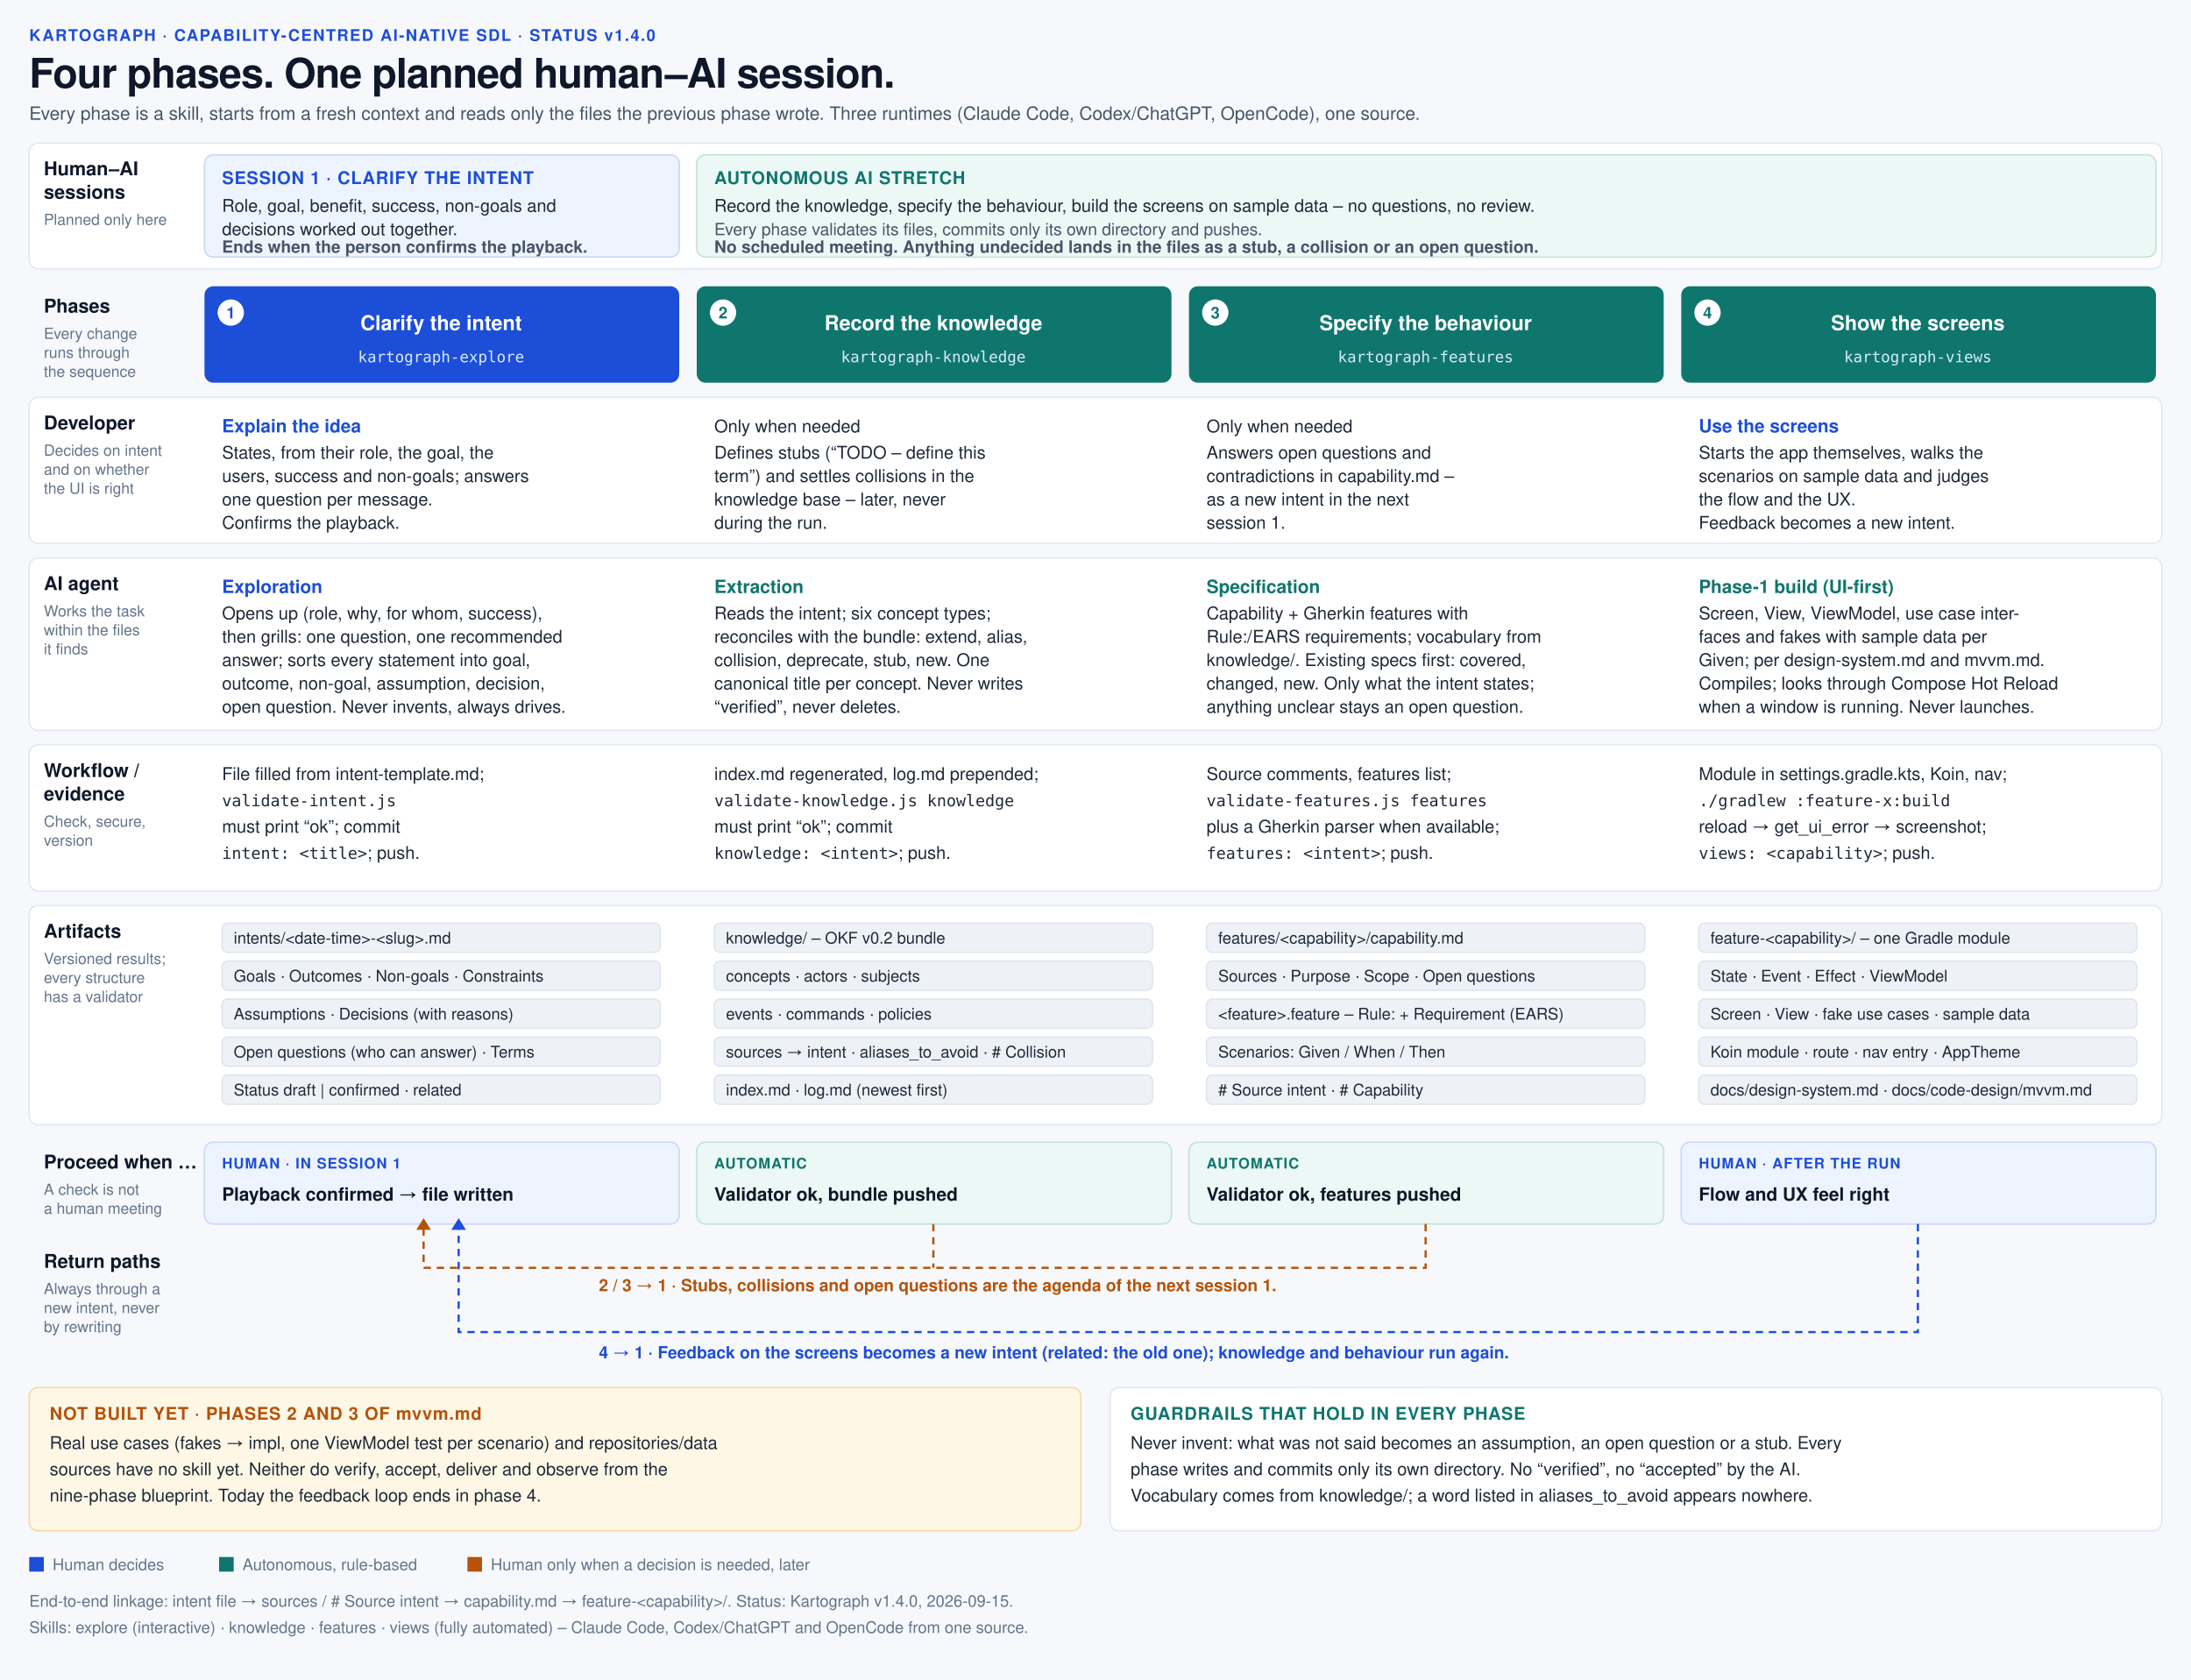
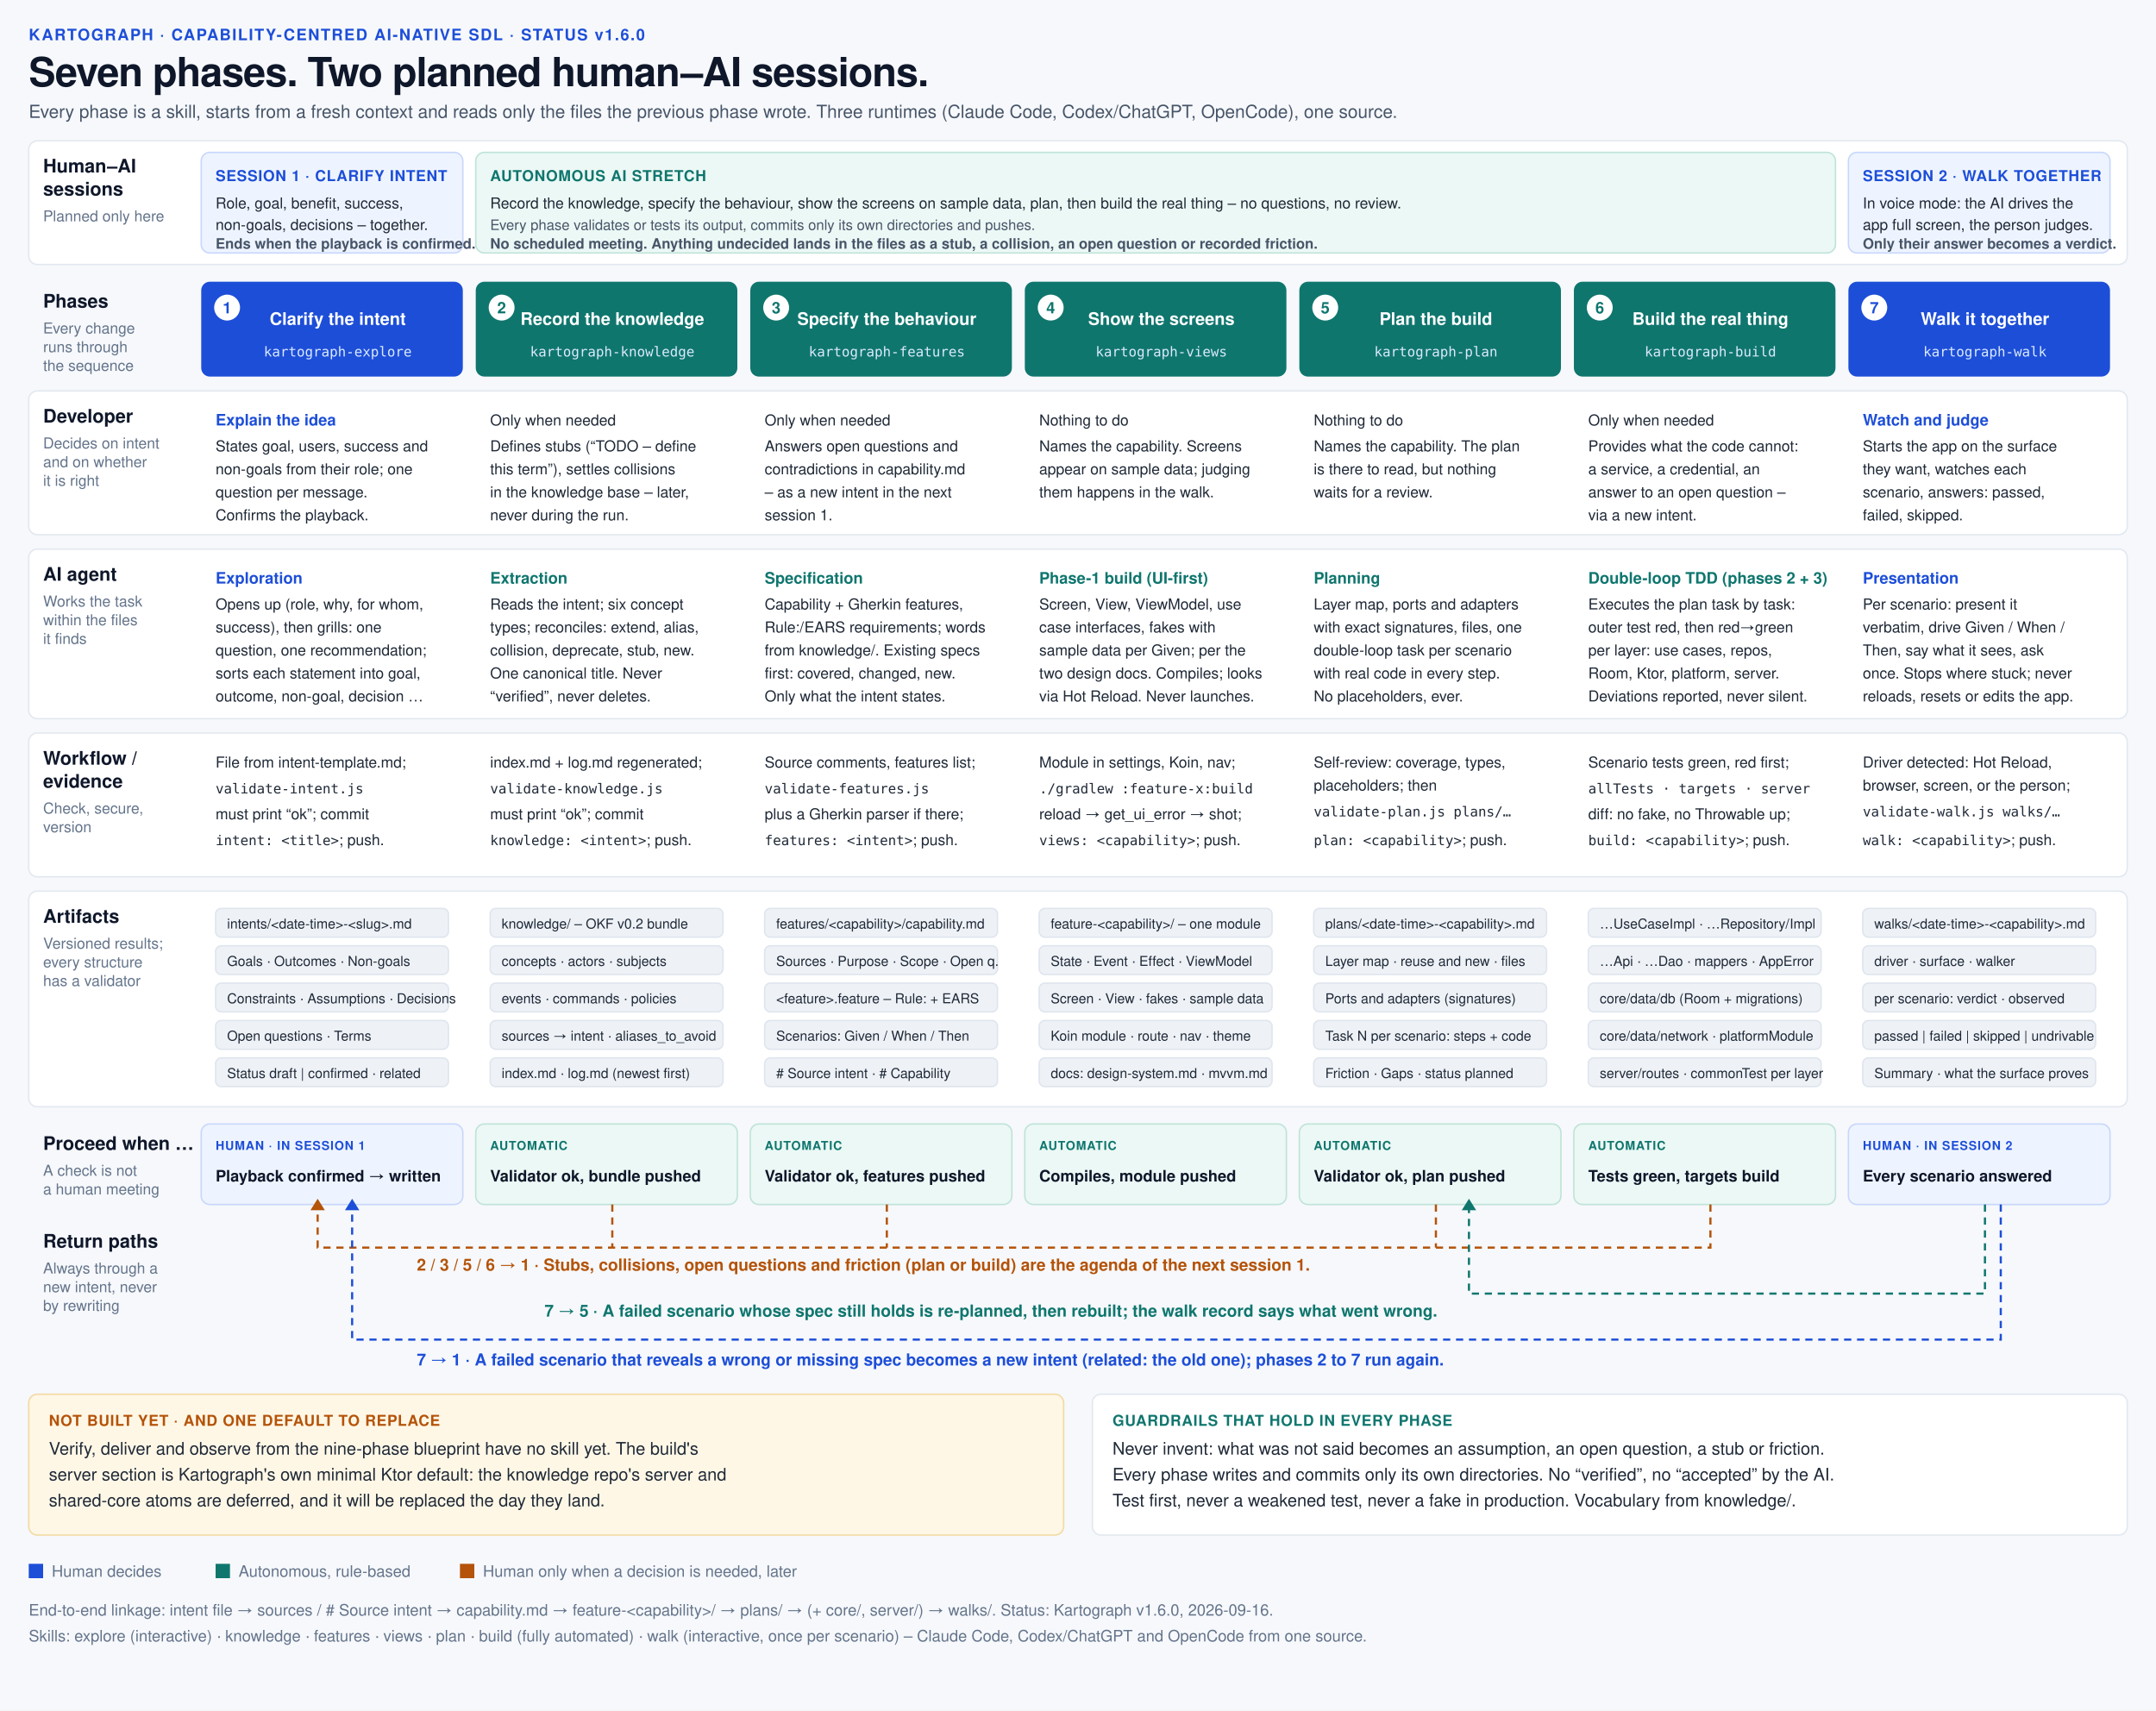
- <svg xmlns="http://www.w3.org/2000/svg" width="1500" height="1150" viewBox="0 0 1500 1150" font-family="-apple-system, 'Segoe UI', Helvetica, Arial, sans-serif">
+ <svg xmlns="http://www.w3.org/2000/svg" width="1500" height="1190" viewBox="0 0 1500 1190" font-family="-apple-system, 'Segoe UI', Helvetica, Arial, sans-serif">
  <style>
    .bg { fill: #f6f8fb; }
    .eyebrow { font-size: 11px; font-weight: 700; letter-spacing: .08em; fill: #1d4ed8; }
    .h1 { font-size: 28px; font-weight: 800; fill: #0f172a; letter-spacing: -.02em; }
    .sub { font-size: 12.5px; fill: #475569; }
    .rowlabel { font-size: 13px; font-weight: 700; fill: #0f172a; }
    .rowsub { font-size: 10.5px; fill: #64748b; }
    .band { fill: #ffffff; stroke: #e2e8f0; }
    .card-blue { fill: #eef4ff; stroke: #c7d7fb; }
    .card-teal { fill: #ecf8f5; stroke: #bfe3d8; }
    .phase-blue { fill: #1d4ed8; }
    .phase-teal { fill: #0f766e; }
-     .phase-text { font-size: 14px; font-weight: 700; fill: #ffffff; }
-     .phase-skill { font-size: 10.5px; fill: #dbeafe; font-family: ui-monospace, Menlo, monospace; }
+     .phase-text { font-size: 12px; font-weight: 700; fill: #ffffff; }
+     .phase-skill { font-size: 9.5px; fill: #dbeafe; font-family: ui-monospace, Menlo, monospace; }
    .num { font-size: 11px; font-weight: 700; fill: #1d4ed8; }
    .num-teal { fill: #0f766e; }
-     .t { font-size: 12px; fill: #1f2937; }
-     .t-head { font-size: 12.5px; font-weight: 700; fill: #1d4ed8; }
+     .t { font-size: 10.5px; fill: #1f2937; }
+     .t-head { font-size: 11px; font-weight: 700; fill: #1d4ed8; }
    .t-head-teal { fill: #0f766e; }
-     .t-soft { font-size: 11.5px; fill: #475569; }
-     .s-head { font-size: 12px; font-weight: 700; letter-spacing: .04em; }
+     .t-soft { font-size: 10px; fill: #475569; }
+     .s-head { font-size: 10.5px; font-weight: 700; letter-spacing: .04em; }
    .chip { fill: #eef2f7; stroke: #dfe5ee; }
-     .chip-t { font-size: 11px; fill: #1f2937; }
-     .mono { font-family: ui-monospace, Menlo, monospace; font-size: 11px; fill: #1f2937; }
-     .gate-label { font-size: 10px; font-weight: 700; letter-spacing: .06em; }
-     .gate-text { font-size: 12.5px; font-weight: 700; fill: #0f172a; }
+     .chip-t { font-size: 9.5px; fill: #1f2937; }
+     .mono { font-family: ui-monospace, Menlo, monospace; font-size: 9.5px; fill: #1f2937; }
+     .gate-label { font-size: 8.5px; font-weight: 700; letter-spacing: .06em; }
+     .gate-text { font-size: 11px; font-weight: 700; fill: #0f172a; }
    .back { fill: none; stroke-width: 1.5; stroke-dasharray: 5 4; }
    .back-t { font-size: 11.5px; font-weight: 700; }
    .note-t { font-size: 12px; fill: #1f2937; }
    .foot { font-size: 11px; fill: #64748b; }
  </style>
-   <rect class="bg" width="1500" height="1150" />
-   <text class="eyebrow" x="20" y="28">KARTOGRAPH · CAPABILITY-CENTRED AI-NATIVE SDL · STATUS v1.4.0</text>
-   <text class="h1" x="20" y="60">Four phases. One planned human–AI session.</text>
+   <rect class="bg" width="1500" height="1190" />
+   <text class="eyebrow" x="20" y="28">KARTOGRAPH · CAPABILITY-CENTRED AI-NATIVE SDL · STATUS v1.6.0</text>
+   <text class="h1" x="20" y="60">Seven phases. Two planned human–AI sessions.</text>
  <text class="sub" x="20" y="82">Every phase is a skill, starts from a fresh context and reads only the files the previous phase wrote. Three runtimes (Claude Code, Codex/ChatGPT, OpenCode), one source.</text>
  <rect class="band" x="20" y="98" width="1460" height="86" rx="6" />
  <text class="rowlabel" x="30" y="120">Human–AI</text>
  <text class="rowlabel" x="30" y="136">sessions</text>
  <text class="rowsub" x="30" y="154">Planned only here</text>
-   <rect class="card-blue" x="140" y="106" width="325" height="70" rx="6" />
-   <text class="s-head" x="152" y="126" fill="#1d4ed8">SESSION 1 · CLARIFY THE INTENT</text>
-   <text class="t" x="152" y="145">Role, goal, benefit, success, non-goals and</text>
-   <text class="t" x="152" y="161">decisions worked out together.</text>
-   <text class="t-soft" x="152" y="173" font-weight="700" fill="#1d4ed8">Ends when the person confirms the playback.</text>
-   <rect class="card-teal" x="477" y="106" width="999" height="70" rx="6" />
-   <text class="s-head" x="489" y="126" fill="#0f766e">AUTONOMOUS AI STRETCH</text>
-   <text class="t" x="489" y="145">Record the knowledge, specify the behaviour, build the screens on sample data – no questions, no review.</text>
-   <text class="t-soft" x="489" y="161">Every phase validates its files, commits only its own directory and pushes.</text>
-   <text class="t-soft" x="489" y="173" font-weight="700" fill="#0f766e">No scheduled meeting. Anything undecided lands in the files as a stub, a collision or an open question.</text>
+   <rect class="card-blue" x="140" y="106" width="182" height="70" rx="6" />
+   <text class="s-head" x="150" y="126" fill="#1d4ed8">SESSION 1 · CLARIFY INTENT</text>
+   <text class="t" x="150" y="145">Role, goal, benefit, success,</text>
+   <text class="t" x="150" y="160">non-goals, decisions – together.</text>
+   <text class="t-soft" x="150" y="173" font-weight="700" fill="#1d4ed8">Ends when the playback is confirmed.</text>
+   <rect class="card-teal" x="331" y="106" width="946" height="70" rx="6" />
+   <text class="s-head" x="341" y="126" fill="#0f766e">AUTONOMOUS AI STRETCH</text>
+   <text class="t" x="341" y="145">Record the knowledge, specify the behaviour, show the screens on sample data, plan, then build the real thing – no questions, no review.</text>
+   <text class="t-soft" x="341" y="160">Every phase validates or tests its output, commits only its own directories and pushes.</text>
+   <text class="t-soft" x="341" y="173" font-weight="700" fill="#0f766e">No scheduled meeting. Anything undecided lands in the files as a stub, a collision, an open question or recorded friction.</text>
+   <rect class="card-blue" x="1286" y="106" width="182" height="70" rx="6" />
+   <text class="s-head" x="1296" y="126" fill="#1d4ed8">SESSION 2 · WALK TOGETHER</text>
+   <text class="t" x="1296" y="145">In voice mode: the AI drives the</text>
+   <text class="t" x="1296" y="160">app full screen, the person judges.</text>
+   <text class="t-soft" x="1296" y="173" font-weight="700" fill="#1d4ed8">Only their answer becomes a verdict.</text>
  <text class="rowlabel" x="30" y="214">Phases</text>
  <text class="rowsub" x="30" y="232">Every change</text>
  <text class="rowsub" x="30" y="245">runs through</text>
  <text class="rowsub" x="30" y="258">the sequence</text>
-   <rect class="phase-blue" x="140" y="196" width="325" height="66" rx="6" />
+   <rect class="phase-blue" x="140" y="196" width="182" height="66" rx="6" />
  <circle cx="158" cy="214" r="9" fill="#ffffff" />
  <text class="num" x="158" y="218" text-anchor="middle">1</text>
-   <text class="phase-text" x="302" y="226" text-anchor="middle">Clarify the intent</text>
-   <text class="phase-skill" x="302" y="248" text-anchor="middle">kartograph-explore</text>
-   <rect class="phase-teal" x="477" y="196" width="325" height="66" rx="6" />
-   <circle cx="495" cy="214" r="9" fill="#ffffff" />
-   <text class="num num-teal" x="495" y="218" text-anchor="middle">2</text>
-   <text class="phase-text" x="639" y="226" text-anchor="middle">Record the knowledge</text>
-   <text class="phase-skill" x="639" y="248" text-anchor="middle" fill="#ccfbf1">kartograph-knowledge</text>
-   <rect class="phase-teal" x="814" y="196" width="325" height="66" rx="6" />
-   <circle cx="832" cy="214" r="9" fill="#ffffff" />
-   <text class="num num-teal" x="832" y="218" text-anchor="middle">3</text>
-   <text class="phase-text" x="976" y="226" text-anchor="middle">Specify the behaviour</text>
-   <text class="phase-skill" x="976" y="248" text-anchor="middle" fill="#ccfbf1">kartograph-features</text>
-   <rect class="phase-teal" x="1151" y="196" width="325" height="66" rx="6" />
-   <circle cx="1169" cy="214" r="9" fill="#ffffff" />
-   <text class="num num-teal" x="1169" y="218" text-anchor="middle">4</text>
-   <text class="phase-text" x="1313" y="226" text-anchor="middle">Show the screens</text>
-   <text class="phase-skill" x="1313" y="248" text-anchor="middle" fill="#ccfbf1">kartograph-views</text>
+   <text class="phase-text" x="235" y="226" text-anchor="middle">Clarify the intent</text>
+   <text class="phase-skill" x="235" y="248" text-anchor="middle">kartograph-explore</text>
+   <rect class="phase-teal" x="331" y="196" width="182" height="66" rx="6" />
+   <circle cx="349" cy="214" r="9" fill="#ffffff" />
+   <text class="num num-teal" x="349" y="218" text-anchor="middle">2</text>
+   <text class="phase-text" x="426" y="226" text-anchor="middle">Record the knowledge</text>
+   <text class="phase-skill" x="426" y="248" text-anchor="middle" fill="#ccfbf1">kartograph-knowledge</text>
+   <rect class="phase-teal" x="522" y="196" width="182" height="66" rx="6" />
+   <circle cx="540" cy="214" r="9" fill="#ffffff" />
+   <text class="num num-teal" x="540" y="218" text-anchor="middle">3</text>
+   <text class="phase-text" x="617" y="226" text-anchor="middle">Specify the behaviour</text>
+   <text class="phase-skill" x="617" y="248" text-anchor="middle" fill="#ccfbf1">kartograph-features</text>
+   <rect class="phase-teal" x="713" y="196" width="182" height="66" rx="6" />
+   <circle cx="731" cy="214" r="9" fill="#ffffff" />
+   <text class="num num-teal" x="731" y="218" text-anchor="middle">4</text>
+   <text class="phase-text" x="808" y="226" text-anchor="middle">Show the screens</text>
+   <text class="phase-skill" x="808" y="248" text-anchor="middle" fill="#ccfbf1">kartograph-views</text>
+   <rect class="phase-teal" x="904" y="196" width="182" height="66" rx="6" />
+   <circle cx="922" cy="214" r="9" fill="#ffffff" />
+   <text class="num num-teal" x="922" y="218" text-anchor="middle">5</text>
+   <text class="phase-text" x="999" y="226" text-anchor="middle">Plan the build</text>
+   <text class="phase-skill" x="999" y="248" text-anchor="middle" fill="#ccfbf1">kartograph-plan</text>
+   <rect class="phase-teal" x="1095" y="196" width="182" height="66" rx="6" />
+   <circle cx="1113" cy="214" r="9" fill="#ffffff" />
+   <text class="num num-teal" x="1113" y="218" text-anchor="middle">6</text>
+   <text class="phase-text" x="1190" y="226" text-anchor="middle">Build the real thing</text>
+   <text class="phase-skill" x="1190" y="248" text-anchor="middle" fill="#ccfbf1">kartograph-build</text>
+   <rect class="phase-blue" x="1286" y="196" width="182" height="66" rx="6" />
+   <circle cx="1304" cy="214" r="9" fill="#ffffff" />
+   <text class="num" x="1304" y="218" text-anchor="middle">7</text>
+   <text class="phase-text" x="1381" y="226" text-anchor="middle">Walk it together</text>
+   <text class="phase-skill" x="1381" y="248" text-anchor="middle">kartograph-walk</text>
  <rect class="band" x="20" y="272" width="1460" height="100" rx="6" />
  <text class="rowlabel" x="30" y="294">Developer</text>
  <text class="rowsub" x="30" y="312">Decides on intent</text>
  <text class="rowsub" x="30" y="325">and on whether</text>
-   <text class="rowsub" x="30" y="338">the UI is right</text>
-   <text class="t-head" x="152" y="296">Explain the idea</text>
-   <text class="t" x="152" y="314">States, from their role, the goal, the</text>
-   <text class="t" x="152" y="330">users, success and non-goals; answers</text>
-   <text class="t" x="152" y="346">one question per message.</text>
-   <text class="t" x="152" y="362">Confirms the playback.</text>
-   <text class="t" x="489" y="296" fill="#475569">Only when needed</text>
-   <text class="t" x="489" y="314">Defines stubs (“TODO – define this</text>
-   <text class="t" x="489" y="330">term”) and settles collisions in the</text>
-   <text class="t" x="489" y="346">knowledge base – later, never</text>
-   <text class="t" x="489" y="362">during the run.</text>
-   <text class="t" x="826" y="296" fill="#475569">Only when needed</text>
-   <text class="t" x="826" y="314">Answers open questions and</text>
-   <text class="t" x="826" y="330">contradictions in capability.md –</text>
-   <text class="t" x="826" y="346">as a new intent in the next</text>
-   <text class="t" x="826" y="362">session 1.</text>
-   <text class="t-head" x="1163" y="296">Use the screens</text>
-   <text class="t" x="1163" y="314">Starts the app themselves, walks the</text>
-   <text class="t" x="1163" y="330">scenarios on sample data and judges</text>
-   <text class="t" x="1163" y="346">the flow and the UX.</text>
-   <text class="t" x="1163" y="362">Feedback becomes a new intent.</text>
+   <text class="rowsub" x="30" y="338">it is right</text>
+   <text class="t-head" x="150" y="296">Explain the idea</text>
+   <text class="t" x="150" y="314">States goal, users, success and</text>
+   <text class="t" x="150" y="330">non-goals from their role; one</text>
+   <text class="t" x="150" y="346">question per message.</text>
+   <text class="t" x="150" y="362">Confirms the playback.</text>
+   <text class="t" x="341" y="296" fill="#475569">Only when needed</text>
+   <text class="t" x="341" y="314">Defines stubs (“TODO – define</text>
+   <text class="t" x="341" y="330">this term”), settles collisions</text>
+   <text class="t" x="341" y="346">in the knowledge base – later,</text>
+   <text class="t" x="341" y="362">never during the run.</text>
+   <text class="t" x="532" y="296" fill="#475569">Only when needed</text>
+   <text class="t" x="532" y="314">Answers open questions and</text>
+   <text class="t" x="532" y="330">contradictions in capability.md</text>
+   <text class="t" x="532" y="346">– as a new intent in the next</text>
+   <text class="t" x="532" y="362">session 1.</text>
+   <text class="t" x="723" y="296" fill="#475569">Nothing to do</text>
+   <text class="t" x="723" y="314">Names the capability. Screens</text>
+   <text class="t" x="723" y="330">appear on sample data; judging</text>
+   <text class="t" x="723" y="346">them happens in the walk.</text>
+   <text class="t" x="914" y="296" fill="#475569">Nothing to do</text>
+   <text class="t" x="914" y="314">Names the capability. The plan</text>
+   <text class="t" x="914" y="330">is there to read, but nothing</text>
+   <text class="t" x="914" y="346">waits for a review.</text>
+   <text class="t" x="1105" y="296" fill="#475569">Only when needed</text>
+   <text class="t" x="1105" y="314">Provides what the code cannot:</text>
+   <text class="t" x="1105" y="330">a service, a credential, an</text>
+   <text class="t" x="1105" y="346">answer to an open question –</text>
+   <text class="t" x="1105" y="362">via a new intent.</text>
+   <text class="t-head" x="1296" y="296">Watch and judge</text>
+   <text class="t" x="1296" y="314">Starts the app on the surface</text>
+   <text class="t" x="1296" y="330">they want, watches each</text>
+   <text class="t" x="1296" y="346">scenario, answers: passed,</text>
+   <text class="t" x="1296" y="362">failed, skipped.</text>
  <rect class="band" x="20" y="382" width="1460" height="118" rx="6" />
  <text class="rowlabel" x="30" y="404">AI agent</text>
  <text class="rowsub" x="30" y="422">Works the task</text>
  <text class="rowsub" x="30" y="435">within the files</text>
  <text class="rowsub" x="30" y="448">it finds</text>
-   <text class="t-head" x="152" y="406">Exploration</text>
-   <text class="t" x="152" y="424">Opens up (role, why, for whom, success),</text>
-   <text class="t" x="152" y="440">then grills: one question, one recommended</text>
-   <text class="t" x="152" y="456">answer; sorts every statement into goal,</text>
-   <text class="t" x="152" y="472">outcome, non-goal, assumption, decision,</text>
-   <text class="t" x="152" y="488">open question. Never invents, always drives.</text>
-   <text class="t-head t-head-teal" x="489" y="406">Extraction</text>
-   <text class="t" x="489" y="424">Reads the intent; six concept types;</text>
-   <text class="t" x="489" y="440">reconciles with the bundle: extend, alias,</text>
-   <text class="t" x="489" y="456">collision, deprecate, stub, new. One</text>
-   <text class="t" x="489" y="472">canonical title per concept. Never writes</text>
-   <text class="t" x="489" y="488">“verified”, never deletes.</text>
-   <text class="t-head t-head-teal" x="826" y="406">Specification</text>
-   <text class="t" x="826" y="424">Capability + Gherkin features with</text>
-   <text class="t" x="826" y="440">Rule:/EARS requirements; vocabulary from</text>
-   <text class="t" x="826" y="456">knowledge/. Existing specs first: covered,</text>
-   <text class="t" x="826" y="472">changed, new. Only what the intent states;</text>
-   <text class="t" x="826" y="488">anything unclear stays an open question.</text>
-   <text class="t-head t-head-teal" x="1163" y="406">Phase-1 build (UI-first)</text>
-   <text class="t" x="1163" y="424">Screen, View, ViewModel, use case inter-</text>
-   <text class="t" x="1163" y="440">faces and fakes with sample data per</text>
-   <text class="t" x="1163" y="456">Given; per design-system.md and mvvm.md.</text>
-   <text class="t" x="1163" y="472">Compiles; looks through Compose Hot Reload</text>
-   <text class="t" x="1163" y="488">when a window is running. Never launches.</text>
+   <text class="t-head" x="150" y="406">Exploration</text>
+   <text class="t" x="150" y="424">Opens up (role, why, for whom,</text>
+   <text class="t" x="150" y="440">success), then grills: one</text>
+   <text class="t" x="150" y="456">question, one recommendation;</text>
+   <text class="t" x="150" y="472">sorts each statement into goal,</text>
+   <text class="t" x="150" y="488">outcome, non-goal, decision …</text>
+   <text class="t-head t-head-teal" x="341" y="406">Extraction</text>
+   <text class="t" x="341" y="424">Reads the intent; six concept</text>
+   <text class="t" x="341" y="440">types; reconciles: extend, alias,</text>
+   <text class="t" x="341" y="456">collision, deprecate, stub, new.</text>
+   <text class="t" x="341" y="472">One canonical title. Never</text>
+   <text class="t" x="341" y="488">“verified”, never deletes.</text>
+   <text class="t-head t-head-teal" x="532" y="406">Specification</text>
+   <text class="t" x="532" y="424">Capability + Gherkin features,</text>
+   <text class="t" x="532" y="440">Rule:/EARS requirements; words</text>
+   <text class="t" x="532" y="456">from knowledge/. Existing specs</text>
+   <text class="t" x="532" y="472">first: covered, changed, new.</text>
+   <text class="t" x="532" y="488">Only what the intent states.</text>
+   <text class="t-head t-head-teal" x="723" y="406">Phase-1 build (UI-first)</text>
+   <text class="t" x="723" y="424">Screen, View, ViewModel, use</text>
+   <text class="t" x="723" y="440">case interfaces, fakes with</text>
+   <text class="t" x="723" y="456">sample data per Given; per the</text>
+   <text class="t" x="723" y="472">two design docs. Compiles; looks</text>
+   <text class="t" x="723" y="488">via Hot Reload. Never launches.</text>
+   <text class="t-head t-head-teal" x="914" y="406">Planning</text>
+   <text class="t" x="914" y="424">Layer map, ports and adapters</text>
+   <text class="t" x="914" y="440">with exact signatures, files, one</text>
+   <text class="t" x="914" y="456">double-loop task per scenario</text>
+   <text class="t" x="914" y="472">with real code in every step.</text>
+   <text class="t" x="914" y="488">No placeholders, ever.</text>
+   <text class="t-head t-head-teal" x="1105" y="406">Double-loop TDD (phases 2 + 3)</text>
+   <text class="t" x="1105" y="424">Executes the plan task by task:</text>
+   <text class="t" x="1105" y="440">outer test red, then red→green</text>
+   <text class="t" x="1105" y="456">per layer: use cases, repos,</text>
+   <text class="t" x="1105" y="472">Room, Ktor, platform, server.</text>
+   <text class="t" x="1105" y="488">Deviations reported, never silent.</text>
+   <text class="t-head" x="1296" y="406">Presentation</text>
+   <text class="t" x="1296" y="424">Per scenario: present it</text>
+   <text class="t" x="1296" y="440">verbatim, drive Given / When /</text>
+   <text class="t" x="1296" y="456">Then, say what it sees, ask</text>
+   <text class="t" x="1296" y="472">once. Stops where stuck; never</text>
+   <text class="t" x="1296" y="488">reloads, resets or edits the app.</text>
  <rect class="band" x="20" y="510" width="1460" height="100" rx="6" />
  <text class="rowlabel" x="30" y="532">Workflow /</text>
  <text class="rowlabel" x="30" y="548">evidence</text>
  <text class="rowsub" x="30" y="566">Check, secure,</text>
  <text class="rowsub" x="30" y="579">version</text>
-   <text class="t" x="152" y="534">File filled from intent-template.md;</text>
-   <text class="mono" x="152" y="552">validate-intent.js</text>
-   <text class="t" x="152" y="570">must print “ok”; commit</text>
-   <text class="mono" x="152" y="588">intent: &lt;title&gt;<tspan class="t" font-family="-apple-system, 'Segoe UI', Helvetica, Arial, sans-serif" font-size="12px">; push.</tspan>
-   </text>
-   <text class="t" x="489" y="534">index.md regenerated, log.md prepended;</text>
-   <text class="mono" x="489" y="552">validate-knowledge.js knowledge</text>
-   <text class="t" x="489" y="570">must print “ok”; commit</text>
-   <text class="mono" x="489" y="588">knowledge: &lt;intent&gt;<tspan class="t" font-family="-apple-system, 'Segoe UI', Helvetica, Arial, sans-serif" font-size="12px">; push.</tspan>
-   </text>
-   <text class="t" x="826" y="534">Source comments, features list;</text>
-   <text class="mono" x="826" y="552">validate-features.js features</text>
-   <text class="t" x="826" y="570">plus a Gherkin parser when available;</text>
-   <text class="mono" x="826" y="588">features: &lt;intent&gt;<tspan class="t" font-family="-apple-system, 'Segoe UI', Helvetica, Arial, sans-serif" font-size="12px">; push.</tspan>
-   </text>
-   <text class="t" x="1163" y="534">Module in settings.gradle.kts, Koin, nav;</text>
-   <text class="mono" x="1163" y="552">./gradlew :feature-x:build</text>
-   <text class="t" x="1163" y="570">reload → get_ui_error → screenshot;</text>
-   <text class="mono" x="1163" y="588">views: &lt;capability&gt;<tspan class="t" font-family="-apple-system, 'Segoe UI', Helvetica, Arial, sans-serif" font-size="12px">; push.</tspan>
+   <text class="t" x="150" y="534">File from intent-template.md;</text>
+   <text class="mono" x="150" y="552">validate-intent.js</text>
+   <text class="t" x="150" y="570">must print “ok”; commit</text>
+   <text class="mono" x="150" y="588">intent: &lt;title&gt;<tspan class="t" font-family="-apple-system, 'Segoe UI', Helvetica, Arial, sans-serif" font-size="10.5px">; push.</tspan>
+   </text>
+   <text class="t" x="341" y="534">index.md + log.md regenerated;</text>
+   <text class="mono" x="341" y="552">validate-knowledge.js</text>
+   <text class="t" x="341" y="570">must print “ok”; commit</text>
+   <text class="mono" x="341" y="588">knowledge: &lt;intent&gt;<tspan class="t" font-family="-apple-system, 'Segoe UI', Helvetica, Arial, sans-serif" font-size="10.5px">; push.</tspan>
+   </text>
+   <text class="t" x="532" y="534">Source comments, features list;</text>
+   <text class="mono" x="532" y="552">validate-features.js</text>
+   <text class="t" x="532" y="570">plus a Gherkin parser if there;</text>
+   <text class="mono" x="532" y="588">features: &lt;intent&gt;<tspan class="t" font-family="-apple-system, 'Segoe UI', Helvetica, Arial, sans-serif" font-size="10.5px">; push.</tspan>
+   </text>
+   <text class="t" x="723" y="534">Module in settings, Koin, nav;</text>
+   <text class="mono" x="723" y="552">./gradlew :feature-x:build</text>
+   <text class="t" x="723" y="570">reload → get_ui_error → shot;</text>
+   <text class="mono" x="723" y="588">views: &lt;capability&gt;<tspan class="t" font-family="-apple-system, 'Segoe UI', Helvetica, Arial, sans-serif" font-size="10.5px">; push.</tspan>
+   </text>
+   <text class="t" x="914" y="534">Self-review: coverage, types,</text>
+   <text class="t" x="914" y="550">placeholders; then</text>
+   <text class="mono" x="914" y="568">validate-plan.js plans/…</text>
+   <text class="mono" x="914" y="588">plan: &lt;capability&gt;<tspan class="t" font-family="-apple-system, 'Segoe UI', Helvetica, Arial, sans-serif" font-size="10.5px">; push.</tspan>
+   </text>
+   <text class="t" x="1105" y="534">Scenario tests green, red first;</text>
+   <text class="mono" x="1105" y="552">allTests · targets · server</text>
+   <text class="t" x="1105" y="570">diff: no fake, no Throwable up;</text>
+   <text class="mono" x="1105" y="588">build: &lt;capability&gt;<tspan class="t" font-family="-apple-system, 'Segoe UI', Helvetica, Arial, sans-serif" font-size="10.5px">; push.</tspan>
+   </text>
+   <text class="t" x="1296" y="534">Driver detected: Hot Reload,</text>
+   <text class="t" x="1296" y="550">browser, screen, or the person;</text>
+   <text class="mono" x="1296" y="568">validate-walk.js walks/…</text>
+   <text class="mono" x="1296" y="588">walk: &lt;capability&gt;<tspan class="t" font-family="-apple-system, 'Segoe UI', Helvetica, Arial, sans-serif" font-size="10.5px">; push.</tspan>
  </text>
  <rect class="band" x="20" y="620" width="1460" height="150" rx="6" />
  <text class="rowlabel" x="30" y="642">Artifacts</text>
  <text class="rowsub" x="30" y="660">Versioned results;</text>
  <text class="rowsub" x="30" y="673">every structure</text>
  <text class="rowsub" x="30" y="686">has a validator</text>
-   <rect class="chip" x="152" y="632" width="300" height="20" rx="4" />
-   <text class="chip-t" x="160" y="646">intents/&lt;date-time&gt;-&lt;slug&gt;.md</text>
-   <rect class="chip" x="152" y="658" width="300" height="20" rx="4" />
-   <text class="chip-t" x="160" y="672">Goals · Outcomes · Non-goals · Constraints</text>
-   <rect class="chip" x="152" y="684" width="300" height="20" rx="4" />
-   <text class="chip-t" x="160" y="698">Assumptions · Decisions (with reasons)</text>
-   <rect class="chip" x="152" y="710" width="300" height="20" rx="4" />
-   <text class="chip-t" x="160" y="724">Open questions (who can answer) · Terms</text>
-   <rect class="chip" x="152" y="736" width="300" height="20" rx="4" />
-   <text class="chip-t" x="160" y="750">Status draft | confirmed · related</text>
-   <rect class="chip" x="489" y="632" width="300" height="20" rx="4" />
-   <text class="chip-t" x="497" y="646">knowledge/ – OKF v0.2 bundle</text>
-   <rect class="chip" x="489" y="658" width="300" height="20" rx="4" />
-   <text class="chip-t" x="497" y="672">concepts · actors · subjects</text>
-   <rect class="chip" x="489" y="684" width="300" height="20" rx="4" />
-   <text class="chip-t" x="497" y="698">events · commands · policies</text>
-   <rect class="chip" x="489" y="710" width="300" height="20" rx="4" />
-   <text class="chip-t" x="497" y="724">sources → intent · aliases_to_avoid · # Collision</text>
-   <rect class="chip" x="489" y="736" width="300" height="20" rx="4" />
-   <text class="chip-t" x="497" y="750">index.md · log.md (newest first)</text>
-   <rect class="chip" x="826" y="632" width="300" height="20" rx="4" />
-   <text class="chip-t" x="834" y="646">features/&lt;capability&gt;/capability.md</text>
-   <rect class="chip" x="826" y="658" width="300" height="20" rx="4" />
-   <text class="chip-t" x="834" y="672">Sources · Purpose · Scope · Open questions</text>
-   <rect class="chip" x="826" y="684" width="300" height="20" rx="4" />
-   <text class="chip-t" x="834" y="698">&lt;feature&gt;.feature – Rule: + Requirement (EARS)</text>
-   <rect class="chip" x="826" y="710" width="300" height="20" rx="4" />
-   <text class="chip-t" x="834" y="724">Scenarios: Given / When / Then</text>
-   <rect class="chip" x="826" y="736" width="300" height="20" rx="4" />
-   <text class="chip-t" x="834" y="750"># Source intent · # Capability</text>
-   <rect class="chip" x="1163" y="632" width="300" height="20" rx="4" />
-   <text class="chip-t" x="1171" y="646">feature-&lt;capability&gt;/ – one Gradle module</text>
-   <rect class="chip" x="1163" y="658" width="300" height="20" rx="4" />
-   <text class="chip-t" x="1171" y="672">State · Event · Effect · ViewModel</text>
-   <rect class="chip" x="1163" y="684" width="300" height="20" rx="4" />
-   <text class="chip-t" x="1171" y="698">Screen · View · fake use cases · sample data</text>
-   <rect class="chip" x="1163" y="710" width="300" height="20" rx="4" />
-   <text class="chip-t" x="1171" y="724">Koin module · route · nav entry · AppTheme</text>
-   <rect class="chip" x="1163" y="736" width="300" height="20" rx="4" />
-   <text class="chip-t" x="1171" y="750">docs/design-system.md · docs/code-design/mvvm.md</text>
+   <rect class="chip" x="150" y="632" width="162" height="20" rx="4" />
+   <text class="chip-t" x="158" y="646">intents/&lt;date-time&gt;-&lt;slug&gt;.md</text>
+   <rect class="chip" x="150" y="658" width="162" height="20" rx="4" />
+   <text class="chip-t" x="158" y="672">Goals · Outcomes · Non-goals</text>
+   <rect class="chip" x="150" y="684" width="162" height="20" rx="4" />
+   <text class="chip-t" x="158" y="698">Constraints · Assumptions · Decisions</text>
+   <rect class="chip" x="150" y="710" width="162" height="20" rx="4" />
+   <text class="chip-t" x="158" y="724">Open questions · Terms</text>
+   <rect class="chip" x="150" y="736" width="162" height="20" rx="4" />
+   <text class="chip-t" x="158" y="750">Status draft | confirmed · related</text>
+   <rect class="chip" x="341" y="632" width="162" height="20" rx="4" />
+   <text class="chip-t" x="349" y="646">knowledge/ – OKF v0.2 bundle</text>
+   <rect class="chip" x="341" y="658" width="162" height="20" rx="4" />
+   <text class="chip-t" x="349" y="672">concepts · actors · subjects</text>
+   <rect class="chip" x="341" y="684" width="162" height="20" rx="4" />
+   <text class="chip-t" x="349" y="698">events · commands · policies</text>
+   <rect class="chip" x="341" y="710" width="162" height="20" rx="4" />
+   <text class="chip-t" x="349" y="724">sources → intent · aliases_to_avoid</text>
+   <rect class="chip" x="341" y="736" width="162" height="20" rx="4" />
+   <text class="chip-t" x="349" y="750">index.md · log.md (newest first)</text>
+   <rect class="chip" x="532" y="632" width="162" height="20" rx="4" />
+   <text class="chip-t" x="540" y="646">features/&lt;capability&gt;/capability.md</text>
+   <rect class="chip" x="532" y="658" width="162" height="20" rx="4" />
+   <text class="chip-t" x="540" y="672">Sources · Purpose · Scope · Open q.</text>
+   <rect class="chip" x="532" y="684" width="162" height="20" rx="4" />
+   <text class="chip-t" x="540" y="698">&lt;feature&gt;.feature – Rule: + EARS</text>
+   <rect class="chip" x="532" y="710" width="162" height="20" rx="4" />
+   <text class="chip-t" x="540" y="724">Scenarios: Given / When / Then</text>
+   <rect class="chip" x="532" y="736" width="162" height="20" rx="4" />
+   <text class="chip-t" x="540" y="750"># Source intent · # Capability</text>
+   <rect class="chip" x="723" y="632" width="162" height="20" rx="4" />
+   <text class="chip-t" x="731" y="646">feature-&lt;capability&gt;/ – one module</text>
+   <rect class="chip" x="723" y="658" width="162" height="20" rx="4" />
+   <text class="chip-t" x="731" y="672">State · Event · Effect · ViewModel</text>
+   <rect class="chip" x="723" y="684" width="162" height="20" rx="4" />
+   <text class="chip-t" x="731" y="698">Screen · View · fakes · sample data</text>
+   <rect class="chip" x="723" y="710" width="162" height="20" rx="4" />
+   <text class="chip-t" x="731" y="724">Koin module · route · nav · theme</text>
+   <rect class="chip" x="723" y="736" width="162" height="20" rx="4" />
+   <text class="chip-t" x="731" y="750">docs: design-system.md · mvvm.md</text>
+   <rect class="chip" x="914" y="632" width="162" height="20" rx="4" />
+   <text class="chip-t" x="922" y="646">plans/&lt;date-time&gt;-&lt;capability&gt;.md</text>
+   <rect class="chip" x="914" y="658" width="162" height="20" rx="4" />
+   <text class="chip-t" x="922" y="672">Layer map · reuse and new · files</text>
+   <rect class="chip" x="914" y="684" width="162" height="20" rx="4" />
+   <text class="chip-t" x="922" y="698">Ports and adapters (signatures)</text>
+   <rect class="chip" x="914" y="710" width="162" height="20" rx="4" />
+   <text class="chip-t" x="922" y="724">Task N per scenario: steps + code</text>
+   <rect class="chip" x="914" y="736" width="162" height="20" rx="4" />
+   <text class="chip-t" x="922" y="750">Friction · Gaps · status planned</text>
+   <rect class="chip" x="1105" y="632" width="162" height="20" rx="4" />
+   <text class="chip-t" x="1113" y="646">…UseCaseImpl · …Repository/Impl</text>
+   <rect class="chip" x="1105" y="658" width="162" height="20" rx="4" />
+   <text class="chip-t" x="1113" y="672">…Api · …Dao · mappers · AppError</text>
+   <rect class="chip" x="1105" y="684" width="162" height="20" rx="4" />
+   <text class="chip-t" x="1113" y="698">core/data/db (Room + migrations)</text>
+   <rect class="chip" x="1105" y="710" width="162" height="20" rx="4" />
+   <text class="chip-t" x="1113" y="724">core/data/network · platformModule</text>
+   <rect class="chip" x="1105" y="736" width="162" height="20" rx="4" />
+   <text class="chip-t" x="1113" y="750">server/routes · commonTest per layer</text>
+   <rect class="chip" x="1296" y="632" width="162" height="20" rx="4" />
+   <text class="chip-t" x="1304" y="646">walks/&lt;date-time&gt;-&lt;capability&gt;.md</text>
+   <rect class="chip" x="1296" y="658" width="162" height="20" rx="4" />
+   <text class="chip-t" x="1304" y="672">driver · surface · walker</text>
+   <rect class="chip" x="1296" y="684" width="162" height="20" rx="4" />
+   <text class="chip-t" x="1304" y="698">per scenario: verdict · observed</text>
+   <rect class="chip" x="1296" y="710" width="162" height="20" rx="4" />
+   <text class="chip-t" x="1304" y="724">passed | failed | skipped | undrivable</text>
+   <rect class="chip" x="1296" y="736" width="162" height="20" rx="4" />
+   <text class="chip-t" x="1304" y="750">Summary · what the surface proves</text>
  <text class="rowlabel" x="30" y="800">Proceed when …</text>
  <text class="rowsub" x="30" y="818">A check is not</text>
  <text class="rowsub" x="30" y="831">a human meeting</text>
-   <rect class="card-blue" x="140" y="782" width="325" height="56" rx="6" />
-   <text class="gate-label" x="152" y="800" fill="#1d4ed8">HUMAN · IN SESSION 1</text>
-   <text class="gate-text" x="152" y="822">Playback confirmed → file written</text>
-   <rect class="card-teal" x="477" y="782" width="325" height="56" rx="6" />
-   <text class="gate-label" x="489" y="800" fill="#0f766e">AUTOMATIC</text>
-   <text class="gate-text" x="489" y="822">Validator ok, bundle pushed</text>
-   <rect class="card-teal" x="814" y="782" width="325" height="56" rx="6" />
-   <text class="gate-label" x="826" y="800" fill="#0f766e">AUTOMATIC</text>
-   <text class="gate-text" x="826" y="822">Validator ok, features pushed</text>
-   <rect class="card-blue" x="1151" y="782" width="325" height="56" rx="6" />
-   <text class="gate-label" x="1163" y="800" fill="#1d4ed8">HUMAN · AFTER THE RUN</text>
-   <text class="gate-text" x="1163" y="822">Flow and UX feel right</text>
+   <rect class="card-blue" x="140" y="782" width="182" height="56" rx="6" />
+   <text class="gate-label" x="150" y="800" fill="#1d4ed8">HUMAN · IN SESSION 1</text>
+   <text class="gate-text" x="150" y="822">Playback confirmed → written</text>
+   <rect class="card-teal" x="331" y="782" width="182" height="56" rx="6" />
+   <text class="gate-label" x="341" y="800" fill="#0f766e">AUTOMATIC</text>
+   <text class="gate-text" x="341" y="822">Validator ok, bundle pushed</text>
+   <rect class="card-teal" x="522" y="782" width="182" height="56" rx="6" />
+   <text class="gate-label" x="532" y="800" fill="#0f766e">AUTOMATIC</text>
+   <text class="gate-text" x="532" y="822">Validator ok, features pushed</text>
+   <rect class="card-teal" x="713" y="782" width="182" height="56" rx="6" />
+   <text class="gate-label" x="723" y="800" fill="#0f766e">AUTOMATIC</text>
+   <text class="gate-text" x="723" y="822">Compiles, module pushed</text>
+   <rect class="card-teal" x="904" y="782" width="182" height="56" rx="6" />
+   <text class="gate-label" x="914" y="800" fill="#0f766e">AUTOMATIC</text>
+   <text class="gate-text" x="914" y="822">Validator ok, plan pushed</text>
+   <rect class="card-teal" x="1095" y="782" width="182" height="56" rx="6" />
+   <text class="gate-label" x="1105" y="800" fill="#0f766e">AUTOMATIC</text>
+   <text class="gate-text" x="1105" y="822">Tests green, targets build</text>
+   <rect class="card-blue" x="1286" y="782" width="182" height="56" rx="6" />
+   <text class="gate-label" x="1296" y="800" fill="#1d4ed8">HUMAN · IN SESSION 2</text>
+   <text class="gate-text" x="1296" y="822">Every scenario answered</text>
  <text class="rowlabel" x="30" y="868">Return paths</text>
  <text class="rowsub" x="30" y="886">Always through a</text>
  <text class="rowsub" x="30" y="899">new intent, never</text>
  <text class="rowsub" x="30" y="912">by rewriting</text>
-   <path class="back" d="M 976 838 L 976 868 L 290 868 L 290 838" stroke="#b45309" />
-   <path class="back" d="M 639 838 L 639 868" stroke="#b45309" />
-   <polygon points="285,842 290,834 295,842" fill="#b45309" />
-   <text class="back-t" x="410" y="884" fill="#b45309">2 / 3 → 1 · Stubs, collisions and open questions are the agenda of the next session 1.</text>
-   <path class="back" d="M 1313 838 L 1313 912 L 314 912 L 314 838" stroke="#1d4ed8" />
-   <polygon points="309,842 314,834 319,842" fill="#1d4ed8" />
-   <text class="back-t" x="410" y="930" fill="#1d4ed8">4 → 1 · Feedback on the screens becomes a new intent (related: the old one); knowledge and behaviour run again.</text>
-   <rect x="20" y="950" width="720" height="98" rx="6" fill="#fff7e6" stroke="#f3d9a4" />
-   <text class="s-head" x="34" y="972" fill="#b45309">NOT BUILT YET · PHASES 2 AND 3 OF mvvm.md</text>
-   <text class="note-t" x="34" y="992">Real use cases (fakes → impl, one ViewModel test per scenario) and repositories/data</text>
-   <text class="note-t" x="34" y="1010">sources have no skill yet. Neither do verify, accept, deliver and observe from the</text>
-   <text class="note-t" x="34" y="1028">nine-phase blueprint. Today the feedback loop ends in phase 4.</text>
-   <rect x="760" y="950" width="720" height="98" rx="6" fill="#ffffff" stroke="#e2e8f0" />
-   <text class="s-head" x="774" y="972" fill="#0f766e">GUARDRAILS THAT HOLD IN EVERY PHASE</text>
-   <text class="note-t" x="774" y="992">Never invent: what was not said becomes an assumption, an open question or a stub. Every</text>
-   <text class="note-t" x="774" y="1010">phase writes and commits only its own directory. No “verified”, no “accepted” by the AI.</text>
-   <text class="note-t" x="774" y="1028">Vocabulary comes from knowledge/; a word listed in aliases_to_avoid appears nowhere.</text>
-   <rect x="20" y="1066" width="10" height="10" fill="#1d4ed8" />
-   <text class="foot" x="36" y="1075" fill="#1f2937">Human decides</text>
-   <rect x="150" y="1066" width="10" height="10" fill="#0f766e" />
-   <text class="foot" x="166" y="1075" fill="#1f2937">Autonomous, rule-based</text>
-   <rect x="320" y="1066" width="10" height="10" fill="#b45309" />
-   <text class="foot" x="336" y="1075" fill="#1f2937">Human only when a decision is needed, later</text>
-   <text class="foot" x="20" y="1100">End-to-end linkage: intent file → sources / # Source intent → capability.md → feature-&lt;capability&gt;/. Status: Kartograph v1.4.0, 2026-09-15.</text>
-   <text class="foot" x="20" y="1118">Skills: explore (interactive) · knowledge · features · views (fully automated) – Claude Code, Codex/ChatGPT and OpenCode from one source.</text>
+   <path class="back" d="M 1190 838 L 1190 868 L 221 868 L 221 838" stroke="#b45309" />
+   <path class="back" d="M 426 838 L 426 868" stroke="#b45309" />
+   <path class="back" d="M 617 838 L 617 868" stroke="#b45309" />
+   <path class="back" d="M 999 838 L 999 868" stroke="#b45309" />
+   <polygon points="216,842 221,834 226,842" fill="#b45309" />
+   <text class="back-t" x="290" y="884" fill="#b45309">2 / 3 / 5 / 6 → 1 · Stubs, collisions, open questions and friction (plan or build) are the agenda of the next session 1.</text>
+   <path class="back" d="M 1381 838 L 1381 900 L 1022 900 L 1022 838" stroke="#0f766e" />
+   <polygon points="1017,842 1022,834 1027,842" fill="#0f766e" />
+   <text class="back-t" x="1000" y="916" fill="#0f766e" text-anchor="end">7 → 5 · A failed scenario whose spec still holds is re-planned, then rebuilt; the walk record says what went wrong.</text>
+   <path class="back" d="M 1392 838 L 1392 932 L 245 932 L 245 838" stroke="#1d4ed8" />
+   <polygon points="240,842 245,834 250,842" fill="#1d4ed8" />
+   <text class="back-t" x="290" y="950" fill="#1d4ed8">7 → 1 · A failed scenario that reveals a wrong or missing spec becomes a new intent (related: the old one); phases 2 to 7 run again.</text>
+   <rect x="20" y="970" width="720" height="98" rx="6" fill="#fff7e6" stroke="#f3d9a4" />
+   <text class="s-head" x="34" y="992" fill="#b45309">NOT BUILT YET · AND ONE DEFAULT TO REPLACE</text>
+   <text class="note-t" x="34" y="1012">Verify, deliver and observe from the nine-phase blueprint have no skill yet. The build's</text>
+   <text class="note-t" x="34" y="1030">server section is Kartograph's own minimal Ktor default: the knowledge repo's server and</text>
+   <text class="note-t" x="34" y="1048">shared-core atoms are deferred, and it will be replaced the day they land.</text>
+   <rect x="760" y="970" width="720" height="98" rx="6" fill="#ffffff" stroke="#e2e8f0" />
+   <text class="s-head" x="774" y="992" fill="#0f766e">GUARDRAILS THAT HOLD IN EVERY PHASE</text>
+   <text class="note-t" x="774" y="1012">Never invent: what was not said becomes an assumption, an open question, a stub or friction.</text>
+   <text class="note-t" x="774" y="1030">Every phase writes and commits only its own directories. No “verified”, no “accepted” by the AI.</text>
+   <text class="note-t" x="774" y="1048">Test first, never a weakened test, never a fake in production. Vocabulary from knowledge/.</text>
+   <rect x="20" y="1088" width="10" height="10" fill="#1d4ed8" />
+   <text class="foot" x="36" y="1097" fill="#1f2937">Human decides</text>
+   <rect x="150" y="1088" width="10" height="10" fill="#0f766e" />
+   <text class="foot" x="166" y="1097" fill="#1f2937">Autonomous, rule-based</text>
+   <rect x="320" y="1088" width="10" height="10" fill="#b45309" />
+   <text class="foot" x="336" y="1097" fill="#1f2937">Human only when a decision is needed, later</text>
+   <text class="foot" x="20" y="1124">End-to-end linkage: intent file → sources / # Source intent → capability.md → feature-&lt;capability&gt;/ → plans/ → (+ core/, server/) → walks/. Status: Kartograph v1.6.0, 2026-09-16.</text>
+   <text class="foot" x="20" y="1142">Skills: explore (interactive) · knowledge · features · views · plan · build (fully automated) · walk (interactive, once per scenario) – Claude Code, Codex/ChatGPT and OpenCode from one source.</text>
</svg>
